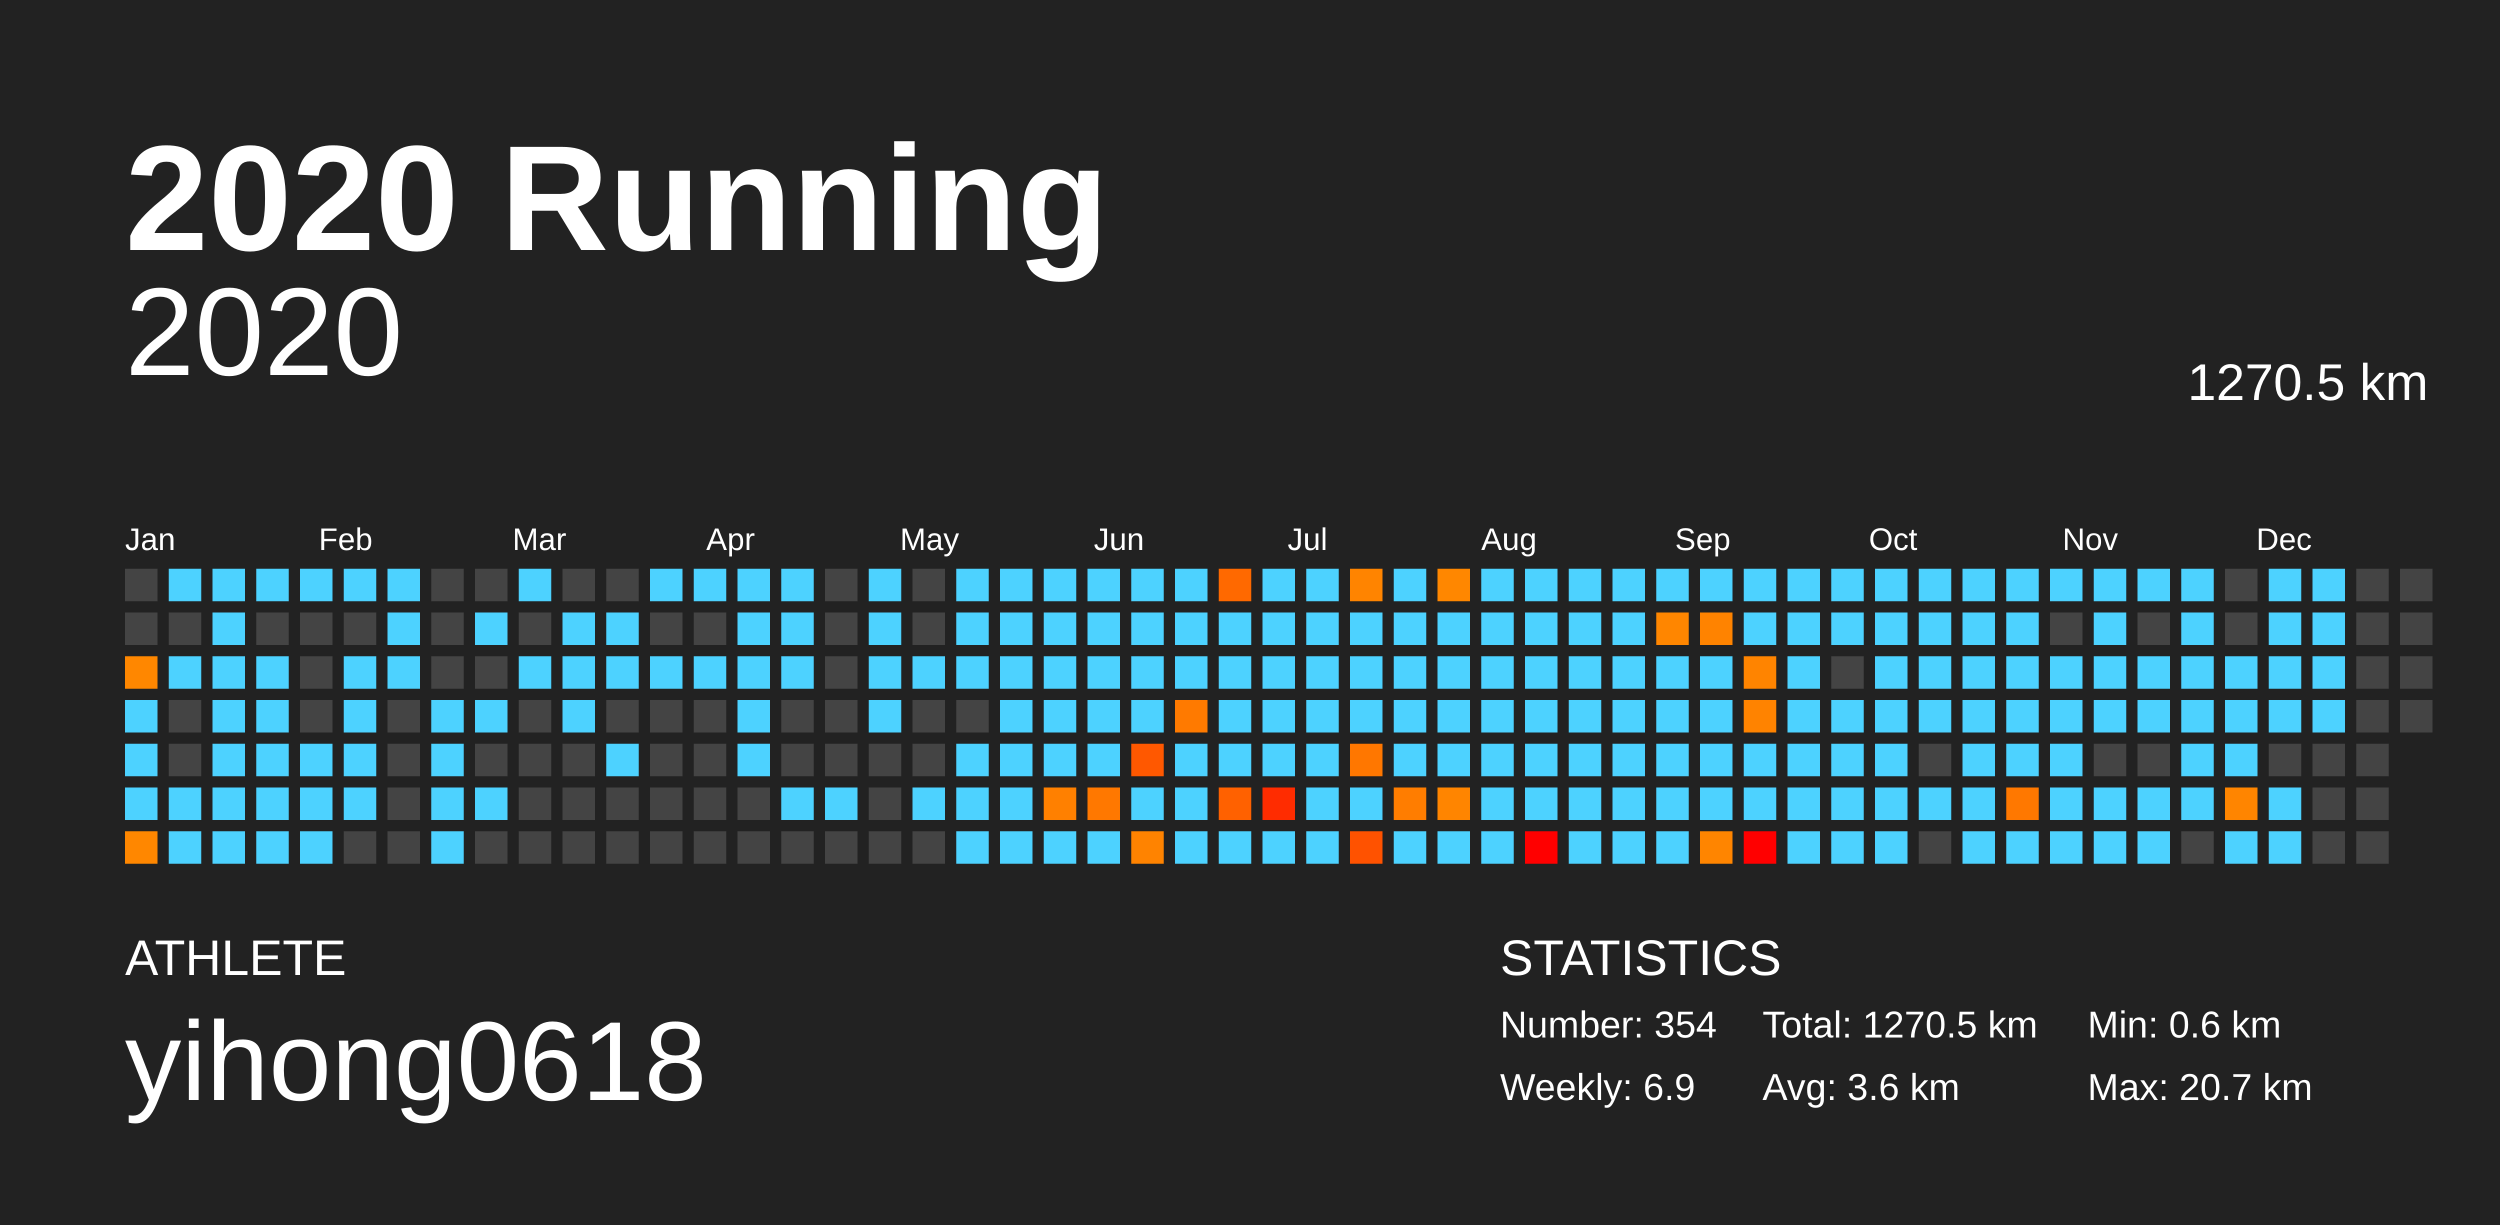
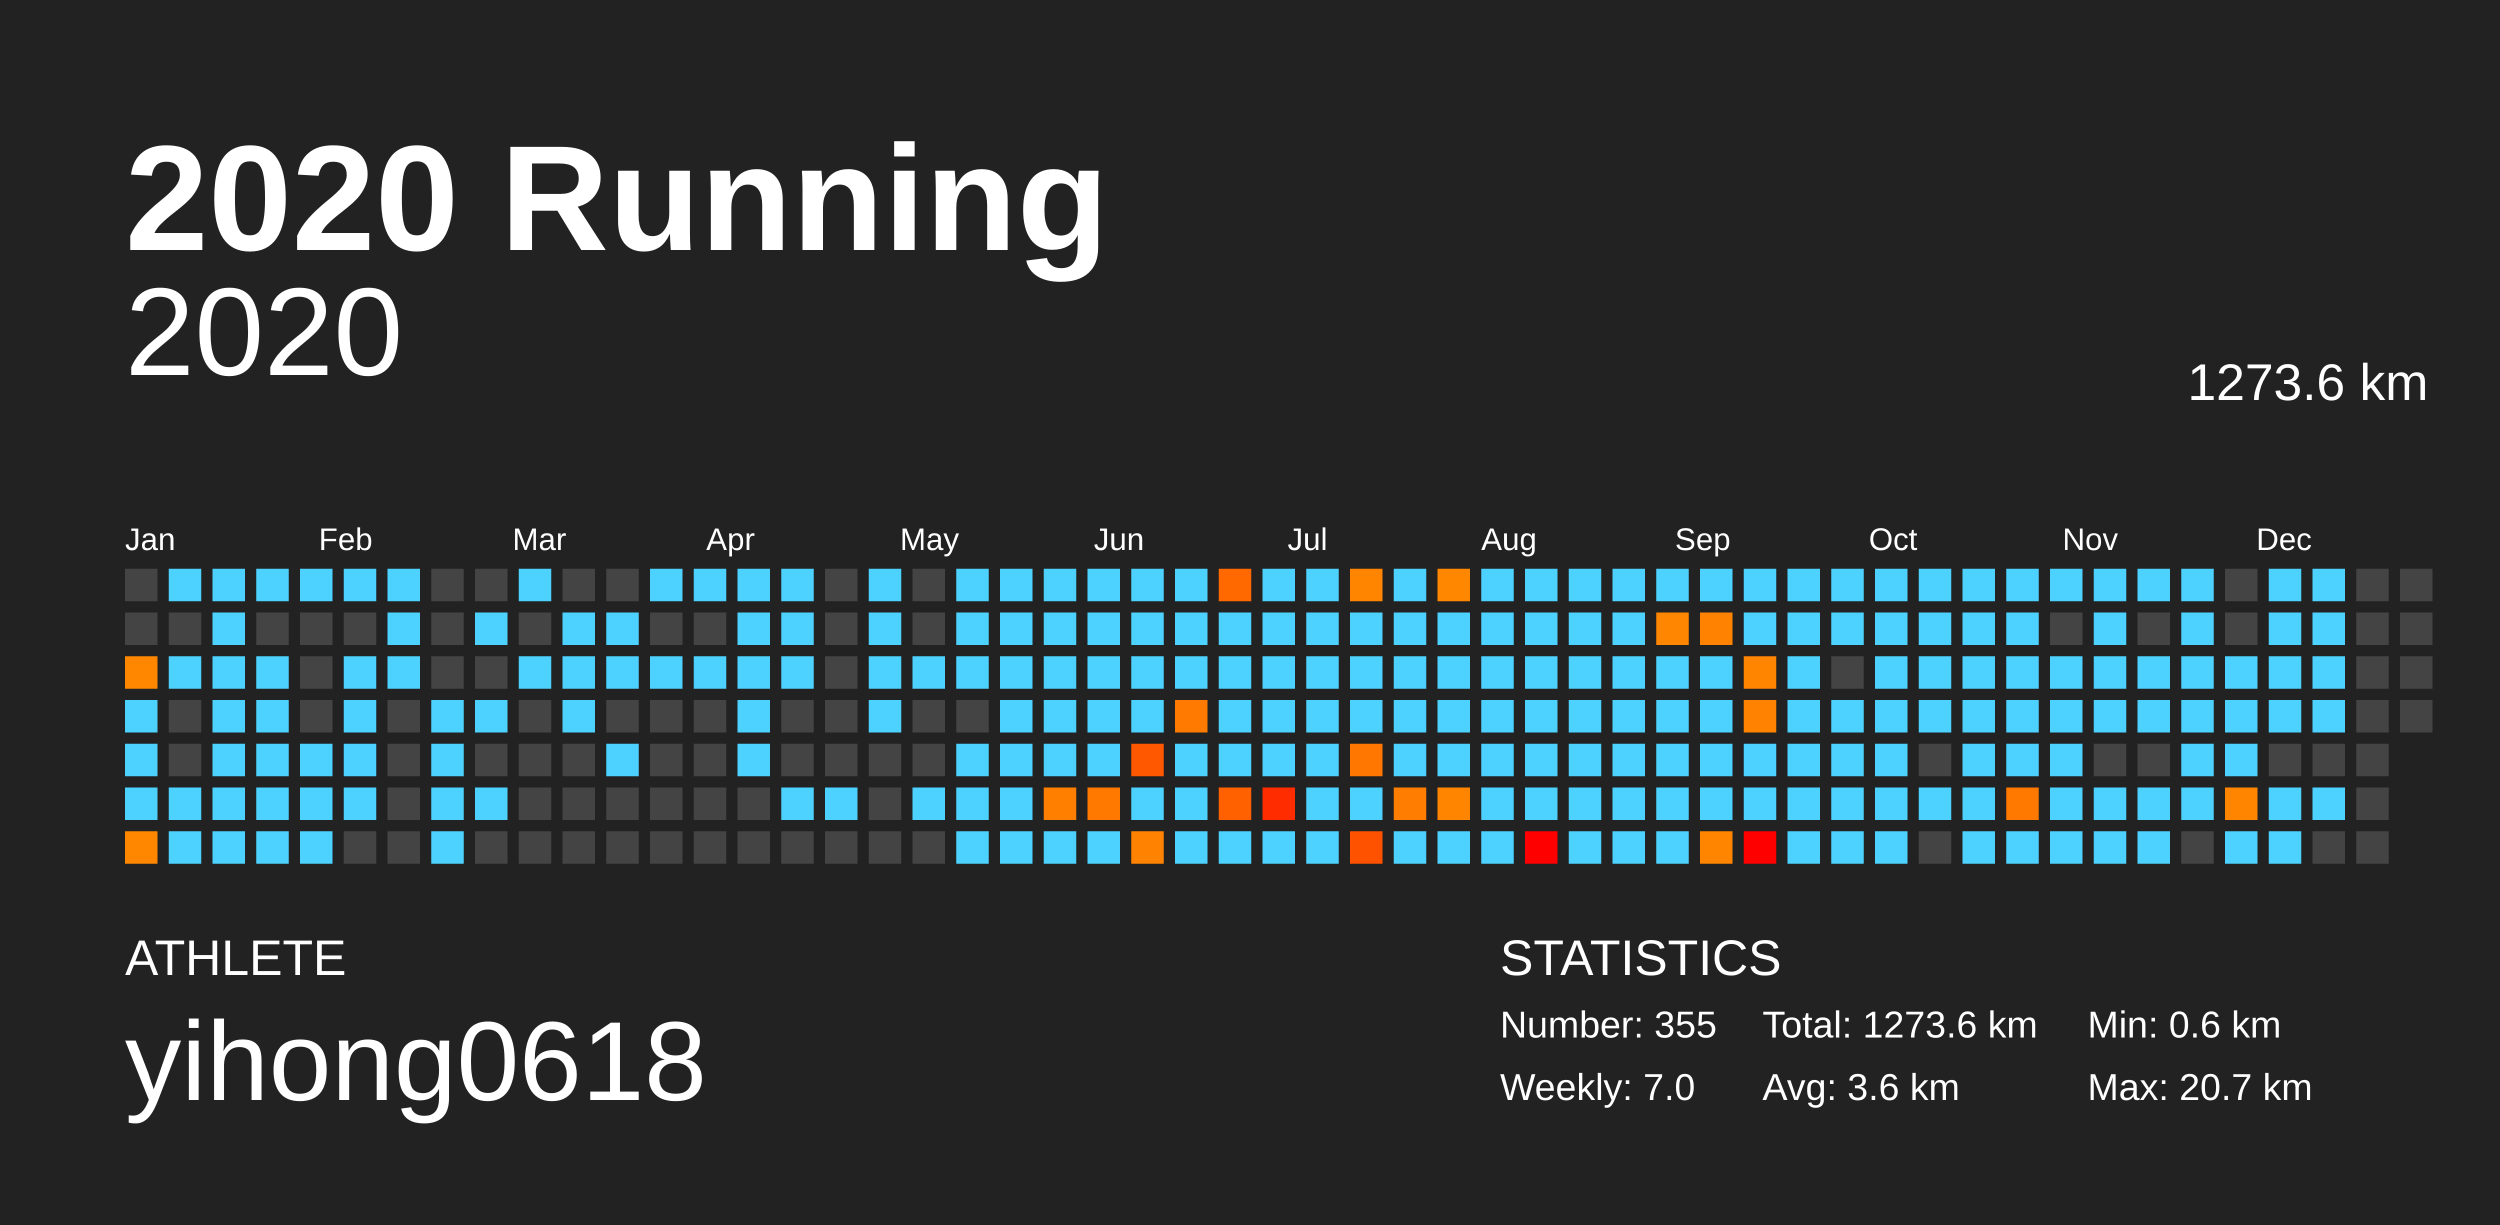
<svg xmlns="http://www.w3.org/2000/svg" baseProfile="full" height="98mm" version="1.1" viewBox="0,0,200,98" width="200mm">
  <defs />
  <rect fill="#222222" height="98" width="200" x="0" y="0" />
  <text fill="#FFFFFF" style="font-size:12px; font-family:Arial; font-weight:bold;" x="10" y="20">2020 Running</text>
  <text fill="#FFFFFF" style="font-size:4px; font-family:Arial" x="10" y="78">ATHLETE</text>
  <text fill="#FFFFFF" style="font-size:9px; font-family:Arial" x="10" y="88">yihong0618</text>
  <text fill="#FFFFFF" style="font-size:4px; font-family:Arial" x="120" y="78">STATISTICS</text>
-   <text fill="#FFFFFF" style="font-size:3px; font-family:Arial" x="120" y="83">Number: 354</text>
-   <text fill="#FFFFFF" style="font-size:3px; font-family:Arial" x="120" y="88">Weekly: 6.9</text>
-   <text fill="#FFFFFF" style="font-size:3px; font-family:Arial" x="141" y="83">Total: 1270.5 km</text>
+   <text fill="#FFFFFF" style="font-size:3px; font-family:Arial" x="120" y="83">Number: 355</text>
+   <text fill="#FFFFFF" style="font-size:3px; font-family:Arial" x="120" y="88">Weekly: 7.0</text>
+   <text fill="#FFFFFF" style="font-size:3px; font-family:Arial" x="141" y="83">Total: 1273.6 km</text>
  <text fill="#FFFFFF" style="font-size:3px; font-family:Arial" x="141" y="88">Avg: 3.6 km</text>
  <text fill="#FFFFFF" style="font-size:3px; font-family:Arial" x="167" y="83">Min: 0.6 km</text>
  <text fill="#FFFFFF" style="font-size:3px; font-family:Arial" x="167" y="88">Max: 20.7 km</text>
  <text alignment-baseline="hanging" fill="#FFFFFF" style="font-size:10.0px; font-family:Arial;" x="10" y="30">2020</text>
-   <text alignment-baseline="hanging" fill="#FFFFFF" style="font-size:4.125px; font-family:Arial;" x="175" y="32">1270.5 km</text>
+   <text alignment-baseline="hanging" fill="#FFFFFF" style="font-size:4.125px; font-family:Arial;" x="175" y="32">1273.6 km</text>
  <text fill="#FFFFFF" style="font-size:2.5px; font-family:Arial" x="10.0" y="44">Jan</text>
  <text fill="#FFFFFF" style="font-size:2.5px; font-family:Arial" x="25.5" y="44">Feb</text>
  <text fill="#FFFFFF" style="font-size:2.5px; font-family:Arial" x="41.0" y="44">Mar</text>
  <text fill="#FFFFFF" style="font-size:2.5px; font-family:Arial" x="56.5" y="44">Apr</text>
  <text fill="#FFFFFF" style="font-size:2.5px; font-family:Arial" x="72.0" y="44">May</text>
  <text fill="#FFFFFF" style="font-size:2.5px; font-family:Arial" x="87.5" y="44">Jun</text>
  <text fill="#FFFFFF" style="font-size:2.5px; font-family:Arial" x="103.0" y="44">Jul</text>
  <text fill="#FFFFFF" style="font-size:2.5px; font-family:Arial" x="118.5" y="44">Aug</text>
  <text fill="#FFFFFF" style="font-size:2.5px; font-family:Arial" x="134.0" y="44">Sep</text>
  <text fill="#FFFFFF" style="font-size:2.5px; font-family:Arial" x="149.5" y="44">Oct</text>
  <text fill="#FFFFFF" style="font-size:2.5px; font-family:Arial" x="165.0" y="44">Nov</text>
  <text fill="#FFFFFF" style="font-size:2.5px; font-family:Arial" x="180.5" y="44">Dec</text>
  <rect fill="#444444" height="2.6" width="2.6" x="10.0" y="45.5" />
  <rect fill="#444444" height="2.6" width="2.6" x="10.0" y="49.0" />
  <rect fill="#ff8700" height="2.6" width="2.6" x="10.0" y="52.5" />
  <rect fill="#4dd2ff" height="2.6" width="2.6" x="10.0" y="56.0" />
  <rect fill="#4dd2ff" height="2.6" width="2.6" x="10.0" y="59.5" />
  <rect fill="#4dd2ff" height="2.6" width="2.6" x="10.0" y="63.0" />
  <rect fill="#ff8700" height="2.6" width="2.6" x="10.0" y="66.5" />
  <rect fill="#4dd2ff" height="2.6" width="2.6" x="13.5" y="45.5" />
  <rect fill="#444444" height="2.6" width="2.6" x="13.5" y="49.0" />
  <rect fill="#4dd2ff" height="2.6" width="2.6" x="13.5" y="52.5" />
  <rect fill="#444444" height="2.6" width="2.6" x="13.5" y="56.0" />
  <rect fill="#444444" height="2.6" width="2.6" x="13.5" y="59.5" />
  <rect fill="#4dd2ff" height="2.6" width="2.6" x="13.5" y="63.0" />
  <rect fill="#4dd2ff" height="2.6" width="2.6" x="13.5" y="66.5" />
  <rect fill="#4dd2ff" height="2.6" width="2.6" x="17.0" y="45.5" />
  <rect fill="#4dd2ff" height="2.6" width="2.6" x="17.0" y="49.0" />
  <rect fill="#4dd2ff" height="2.6" width="2.6" x="17.0" y="52.5" />
  <rect fill="#4dd2ff" height="2.6" width="2.6" x="17.0" y="56.0" />
  <rect fill="#4dd2ff" height="2.6" width="2.6" x="17.0" y="59.5" />
  <rect fill="#4dd2ff" height="2.6" width="2.6" x="17.0" y="63.0" />
  <rect fill="#4dd2ff" height="2.6" width="2.6" x="17.0" y="66.5" />
  <rect fill="#4dd2ff" height="2.6" width="2.6" x="20.5" y="45.5" />
  <rect fill="#444444" height="2.6" width="2.6" x="20.5" y="49.0" />
  <rect fill="#4dd2ff" height="2.6" width="2.6" x="20.5" y="52.5" />
  <rect fill="#4dd2ff" height="2.6" width="2.6" x="20.5" y="56.0" />
  <rect fill="#4dd2ff" height="2.6" width="2.6" x="20.5" y="59.5" />
  <rect fill="#4dd2ff" height="2.6" width="2.6" x="20.5" y="63.0" />
  <rect fill="#4dd2ff" height="2.6" width="2.6" x="20.5" y="66.5" />
  <rect fill="#4dd2ff" height="2.6" width="2.6" x="24.0" y="45.5" />
  <rect fill="#444444" height="2.6" width="2.6" x="24.0" y="49.0" />
  <rect fill="#444444" height="2.6" width="2.6" x="24.0" y="52.5" />
  <rect fill="#444444" height="2.6" width="2.6" x="24.0" y="56.0" />
  <rect fill="#4dd2ff" height="2.6" width="2.6" x="24.0" y="59.5" />
  <rect fill="#4dd2ff" height="2.6" width="2.6" x="24.0" y="63.0" />
  <rect fill="#4dd2ff" height="2.6" width="2.6" x="24.0" y="66.5" />
  <rect fill="#4dd2ff" height="2.6" width="2.6" x="27.5" y="45.5" />
  <rect fill="#444444" height="2.6" width="2.6" x="27.5" y="49.0" />
  <rect fill="#4dd2ff" height="2.6" width="2.6" x="27.5" y="52.5" />
  <rect fill="#4dd2ff" height="2.6" width="2.6" x="27.5" y="56.0" />
  <rect fill="#4dd2ff" height="2.6" width="2.6" x="27.5" y="59.5" />
  <rect fill="#4dd2ff" height="2.6" width="2.6" x="27.5" y="63.0" />
  <rect fill="#444444" height="2.6" width="2.6" x="27.5" y="66.5" />
  <rect fill="#4dd2ff" height="2.6" width="2.6" x="31.0" y="45.5" />
  <rect fill="#4dd2ff" height="2.6" width="2.6" x="31.0" y="49.0" />
  <rect fill="#4dd2ff" height="2.6" width="2.6" x="31.0" y="52.5" />
  <rect fill="#444444" height="2.6" width="2.6" x="31.0" y="56.0" />
  <rect fill="#444444" height="2.6" width="2.6" x="31.0" y="59.5" />
  <rect fill="#444444" height="2.6" width="2.6" x="31.0" y="63.0" />
  <rect fill="#444444" height="2.6" width="2.6" x="31.0" y="66.5" />
  <rect fill="#444444" height="2.6" width="2.6" x="34.5" y="45.5" />
  <rect fill="#444444" height="2.6" width="2.6" x="34.5" y="49.0" />
  <rect fill="#444444" height="2.6" width="2.6" x="34.5" y="52.5" />
  <rect fill="#4dd2ff" height="2.6" width="2.6" x="34.5" y="56.0" />
  <rect fill="#4dd2ff" height="2.6" width="2.6" x="34.5" y="59.5" />
  <rect fill="#4dd2ff" height="2.6" width="2.6" x="34.5" y="63.0" />
  <rect fill="#4dd2ff" height="2.6" width="2.6" x="34.5" y="66.5" />
  <rect fill="#444444" height="2.6" width="2.6" x="38.0" y="45.5" />
  <rect fill="#4dd2ff" height="2.6" width="2.6" x="38.0" y="49.0" />
  <rect fill="#444444" height="2.6" width="2.6" x="38.0" y="52.5" />
  <rect fill="#4dd2ff" height="2.6" width="2.6" x="38.0" y="56.0" />
  <rect fill="#444444" height="2.6" width="2.6" x="38.0" y="59.5" />
  <rect fill="#4dd2ff" height="2.6" width="2.6" x="38.0" y="63.0" />
  <rect fill="#444444" height="2.6" width="2.6" x="38.0" y="66.5" />
  <rect fill="#4dd2ff" height="2.6" width="2.6" x="41.5" y="45.5" />
  <rect fill="#444444" height="2.6" width="2.6" x="41.5" y="49.0" />
  <rect fill="#4dd2ff" height="2.6" width="2.6" x="41.5" y="52.5" />
  <rect fill="#444444" height="2.6" width="2.6" x="41.5" y="56.0" />
  <rect fill="#444444" height="2.6" width="2.6" x="41.5" y="59.5" />
  <rect fill="#444444" height="2.6" width="2.6" x="41.5" y="63.0" />
  <rect fill="#444444" height="2.6" width="2.6" x="41.5" y="66.5" />
  <rect fill="#444444" height="2.6" width="2.6" x="45.0" y="45.5" />
  <rect fill="#4dd2ff" height="2.6" width="2.6" x="45.0" y="49.0" />
  <rect fill="#4dd2ff" height="2.6" width="2.6" x="45.0" y="52.5" />
  <rect fill="#4dd2ff" height="2.6" width="2.6" x="45.0" y="56.0" />
  <rect fill="#444444" height="2.6" width="2.6" x="45.0" y="59.5" />
  <rect fill="#444444" height="2.6" width="2.6" x="45.0" y="63.0" />
  <rect fill="#444444" height="2.6" width="2.6" x="45.0" y="66.5" />
  <rect fill="#444444" height="2.6" width="2.6" x="48.5" y="45.5" />
  <rect fill="#4dd2ff" height="2.6" width="2.6" x="48.5" y="49.0" />
  <rect fill="#4dd2ff" height="2.6" width="2.6" x="48.5" y="52.5" />
  <rect fill="#444444" height="2.6" width="2.6" x="48.5" y="56.0" />
  <rect fill="#4dd2ff" height="2.6" width="2.6" x="48.5" y="59.5" />
  <rect fill="#444444" height="2.6" width="2.6" x="48.5" y="63.0" />
  <rect fill="#444444" height="2.6" width="2.6" x="48.5" y="66.5" />
  <rect fill="#4dd2ff" height="2.6" width="2.6" x="52.0" y="45.5" />
  <rect fill="#444444" height="2.6" width="2.6" x="52.0" y="49.0" />
  <rect fill="#4dd2ff" height="2.6" width="2.6" x="52.0" y="52.5" />
  <rect fill="#444444" height="2.6" width="2.6" x="52.0" y="56.0" />
  <rect fill="#444444" height="2.6" width="2.6" x="52.0" y="59.5" />
  <rect fill="#444444" height="2.6" width="2.6" x="52.0" y="63.0" />
  <rect fill="#444444" height="2.6" width="2.6" x="52.0" y="66.5" />
  <rect fill="#4dd2ff" height="2.6" width="2.6" x="55.5" y="45.5" />
  <rect fill="#444444" height="2.6" width="2.6" x="55.5" y="49.0" />
  <rect fill="#4dd2ff" height="2.6" width="2.6" x="55.5" y="52.5" />
  <rect fill="#444444" height="2.6" width="2.6" x="55.5" y="56.0" />
  <rect fill="#444444" height="2.6" width="2.6" x="55.5" y="59.5" />
  <rect fill="#444444" height="2.6" width="2.6" x="55.5" y="63.0" />
  <rect fill="#444444" height="2.6" width="2.6" x="55.5" y="66.5" />
  <rect fill="#4dd2ff" height="2.6" width="2.6" x="59.0" y="45.5" />
  <rect fill="#4dd2ff" height="2.6" width="2.6" x="59.0" y="49.0" />
  <rect fill="#4dd2ff" height="2.6" width="2.6" x="59.0" y="52.5" />
  <rect fill="#4dd2ff" height="2.6" width="2.6" x="59.0" y="56.0" />
  <rect fill="#4dd2ff" height="2.6" width="2.6" x="59.0" y="59.5" />
  <rect fill="#444444" height="2.6" width="2.6" x="59.0" y="63.0" />
  <rect fill="#444444" height="2.6" width="2.6" x="59.0" y="66.5" />
  <rect fill="#4dd2ff" height="2.6" width="2.6" x="62.5" y="45.5" />
  <rect fill="#4dd2ff" height="2.6" width="2.6" x="62.5" y="49.0" />
  <rect fill="#4dd2ff" height="2.6" width="2.6" x="62.5" y="52.5" />
  <rect fill="#444444" height="2.6" width="2.6" x="62.5" y="56.0" />
  <rect fill="#444444" height="2.6" width="2.6" x="62.5" y="59.5" />
  <rect fill="#4dd2ff" height="2.6" width="2.6" x="62.5" y="63.0" />
  <rect fill="#444444" height="2.6" width="2.6" x="62.5" y="66.5" />
  <rect fill="#444444" height="2.6" width="2.6" x="66.0" y="45.5" />
  <rect fill="#444444" height="2.6" width="2.6" x="66.0" y="49.0" />
  <rect fill="#444444" height="2.6" width="2.6" x="66.0" y="52.5" />
  <rect fill="#444444" height="2.6" width="2.6" x="66.0" y="56.0" />
  <rect fill="#444444" height="2.6" width="2.6" x="66.0" y="59.5" />
  <rect fill="#4dd2ff" height="2.6" width="2.6" x="66.0" y="63.0" />
  <rect fill="#444444" height="2.6" width="2.6" x="66.0" y="66.5" />
  <rect fill="#4dd2ff" height="2.6" width="2.6" x="69.5" y="45.5" />
  <rect fill="#4dd2ff" height="2.6" width="2.6" x="69.5" y="49.0" />
  <rect fill="#4dd2ff" height="2.6" width="2.6" x="69.5" y="52.5" />
  <rect fill="#4dd2ff" height="2.6" width="2.6" x="69.5" y="56.0" />
  <rect fill="#444444" height="2.6" width="2.6" x="69.5" y="59.5" />
  <rect fill="#444444" height="2.6" width="2.6" x="69.5" y="63.0" />
  <rect fill="#444444" height="2.6" width="2.6" x="69.5" y="66.5" />
  <rect fill="#444444" height="2.6" width="2.6" x="73.0" y="45.5" />
  <rect fill="#444444" height="2.6" width="2.6" x="73.0" y="49.0" />
  <rect fill="#4dd2ff" height="2.6" width="2.6" x="73.0" y="52.5" />
  <rect fill="#444444" height="2.6" width="2.6" x="73.0" y="56.0" />
  <rect fill="#444444" height="2.6" width="2.6" x="73.0" y="59.5" />
  <rect fill="#4dd2ff" height="2.6" width="2.6" x="73.0" y="63.0" />
  <rect fill="#444444" height="2.6" width="2.6" x="73.0" y="66.5" />
  <rect fill="#4dd2ff" height="2.6" width="2.6" x="76.5" y="45.5" />
  <rect fill="#4dd2ff" height="2.6" width="2.6" x="76.5" y="49.0" />
  <rect fill="#4dd2ff" height="2.6" width="2.6" x="76.5" y="52.5" />
  <rect fill="#444444" height="2.6" width="2.6" x="76.5" y="56.0" />
  <rect fill="#4dd2ff" height="2.6" width="2.6" x="76.5" y="59.5" />
  <rect fill="#4dd2ff" height="2.6" width="2.6" x="76.5" y="63.0" />
  <rect fill="#4dd2ff" height="2.6" width="2.6" x="76.5" y="66.5" />
  <rect fill="#4dd2ff" height="2.6" width="2.6" x="80.0" y="45.5" />
  <rect fill="#4dd2ff" height="2.6" width="2.6" x="80.0" y="49.0" />
  <rect fill="#4dd2ff" height="2.6" width="2.6" x="80.0" y="52.5" />
  <rect fill="#4dd2ff" height="2.6" width="2.6" x="80.0" y="56.0" />
  <rect fill="#4dd2ff" height="2.6" width="2.6" x="80.0" y="59.5" />
  <rect fill="#4dd2ff" height="2.6" width="2.6" x="80.0" y="63.0" />
  <rect fill="#4dd2ff" height="2.6" width="2.6" x="80.0" y="66.5" />
  <rect fill="#4dd2ff" height="2.6" width="2.6" x="83.5" y="45.5" />
  <rect fill="#4dd2ff" height="2.6" width="2.6" x="83.5" y="49.0" />
  <rect fill="#4dd2ff" height="2.6" width="2.6" x="83.5" y="52.5" />
  <rect fill="#4dd2ff" height="2.6" width="2.6" x="83.5" y="56.0" />
  <rect fill="#4dd2ff" height="2.6" width="2.6" x="83.5" y="59.5" />
  <rect fill="#ff8000" height="2.6" width="2.6" x="83.5" y="63.0" />
  <rect fill="#4dd2ff" height="2.6" width="2.6" x="83.5" y="66.5" />
  <rect fill="#4dd2ff" height="2.6" width="2.6" x="87.0" y="45.5" />
  <rect fill="#4dd2ff" height="2.6" width="2.6" x="87.0" y="49.0" />
  <rect fill="#4dd2ff" height="2.6" width="2.6" x="87.0" y="52.5" />
  <rect fill="#4dd2ff" height="2.6" width="2.6" x="87.0" y="56.0" />
  <rect fill="#4dd2ff" height="2.6" width="2.6" x="87.0" y="59.5" />
  <rect fill="#ff7800" height="2.6" width="2.6" x="87.0" y="63.0" />
  <rect fill="#4dd2ff" height="2.6" width="2.6" x="87.0" y="66.5" />
  <rect fill="#4dd2ff" height="2.6" width="2.6" x="90.5" y="45.5" />
  <rect fill="#4dd2ff" height="2.6" width="2.6" x="90.5" y="49.0" />
  <rect fill="#4dd2ff" height="2.6" width="2.6" x="90.5" y="52.5" />
  <rect fill="#4dd2ff" height="2.6" width="2.6" x="90.5" y="56.0" />
  <rect fill="#ff5800" height="2.6" width="2.6" x="90.5" y="59.5" />
  <rect fill="#4dd2ff" height="2.6" width="2.6" x="90.5" y="63.0" />
  <rect fill="#ff8300" height="2.6" width="2.6" x="90.5" y="66.5" />
  <rect fill="#4dd2ff" height="2.6" width="2.6" x="94.0" y="45.5" />
  <rect fill="#4dd2ff" height="2.6" width="2.6" x="94.0" y="49.0" />
  <rect fill="#4dd2ff" height="2.6" width="2.6" x="94.0" y="52.5" />
  <rect fill="#ff7a00" height="2.6" width="2.6" x="94.0" y="56.0" />
  <rect fill="#4dd2ff" height="2.6" width="2.6" x="94.0" y="59.5" />
  <rect fill="#4dd2ff" height="2.6" width="2.6" x="94.0" y="63.0" />
  <rect fill="#4dd2ff" height="2.6" width="2.6" x="94.0" y="66.5" />
  <rect fill="#ff6900" height="2.6" width="2.6" x="97.5" y="45.5" />
  <rect fill="#4dd2ff" height="2.6" width="2.6" x="97.5" y="49.0" />
  <rect fill="#4dd2ff" height="2.6" width="2.6" x="97.5" y="52.5" />
  <rect fill="#4dd2ff" height="2.6" width="2.6" x="97.5" y="56.0" />
  <rect fill="#4dd2ff" height="2.6" width="2.6" x="97.5" y="59.5" />
  <rect fill="#ff6100" height="2.6" width="2.6" x="97.5" y="63.0" />
  <rect fill="#4dd2ff" height="2.6" width="2.6" x="97.5" y="66.5" />
  <rect fill="#4dd2ff" height="2.6" width="2.6" x="101.0" y="45.5" />
  <rect fill="#4dd2ff" height="2.6" width="2.6" x="101.0" y="49.0" />
  <rect fill="#4dd2ff" height="2.6" width="2.6" x="101.0" y="52.5" />
  <rect fill="#4dd2ff" height="2.6" width="2.6" x="101.0" y="56.0" />
  <rect fill="#4dd2ff" height="2.6" width="2.6" x="101.0" y="59.5" />
  <rect fill="#ff2c00" height="2.6" width="2.6" x="101.0" y="63.0" />
  <rect fill="#4dd2ff" height="2.6" width="2.6" x="101.0" y="66.5" />
  <rect fill="#4dd2ff" height="2.6" width="2.6" x="104.5" y="45.5" />
  <rect fill="#4dd2ff" height="2.6" width="2.6" x="104.5" y="49.0" />
  <rect fill="#4dd2ff" height="2.6" width="2.6" x="104.5" y="52.5" />
  <rect fill="#4dd2ff" height="2.6" width="2.6" x="104.5" y="56.0" />
  <rect fill="#4dd2ff" height="2.6" width="2.6" x="104.5" y="59.5" />
  <rect fill="#4dd2ff" height="2.6" width="2.6" x="104.5" y="63.0" />
  <rect fill="#4dd2ff" height="2.6" width="2.6" x="104.5" y="66.5" />
  <rect fill="#ff8400" height="2.6" width="2.6" x="108.0" y="45.5" />
  <rect fill="#4dd2ff" height="2.6" width="2.6" x="108.0" y="49.0" />
  <rect fill="#4dd2ff" height="2.6" width="2.6" x="108.0" y="52.5" />
  <rect fill="#4dd2ff" height="2.6" width="2.6" x="108.0" y="56.0" />
  <rect fill="#ff7700" height="2.6" width="2.6" x="108.0" y="59.5" />
  <rect fill="#4dd2ff" height="2.6" width="2.6" x="108.0" y="63.0" />
  <rect fill="#ff5200" height="2.6" width="2.6" x="108.0" y="66.5" />
  <rect fill="#4dd2ff" height="2.6" width="2.6" x="111.5" y="45.5" />
  <rect fill="#4dd2ff" height="2.6" width="2.6" x="111.5" y="49.0" />
  <rect fill="#4dd2ff" height="2.6" width="2.6" x="111.5" y="52.5" />
  <rect fill="#4dd2ff" height="2.6" width="2.6" x="111.5" y="56.0" />
  <rect fill="#4dd2ff" height="2.6" width="2.6" x="111.5" y="59.5" />
  <rect fill="#ff7d00" height="2.6" width="2.6" x="111.5" y="63.0" />
  <rect fill="#4dd2ff" height="2.6" width="2.6" x="111.5" y="66.5" />
  <rect fill="#ff8700" height="2.6" width="2.6" x="115.0" y="45.5" />
  <rect fill="#4dd2ff" height="2.6" width="2.6" x="115.0" y="49.0" />
  <rect fill="#4dd2ff" height="2.6" width="2.6" x="115.0" y="52.5" />
  <rect fill="#4dd2ff" height="2.6" width="2.6" x="115.0" y="56.0" />
  <rect fill="#4dd2ff" height="2.6" width="2.6" x="115.0" y="59.5" />
  <rect fill="#ff8500" height="2.6" width="2.6" x="115.0" y="63.0" />
  <rect fill="#4dd2ff" height="2.6" width="2.6" x="115.0" y="66.5" />
  <rect fill="#4dd2ff" height="2.6" width="2.6" x="118.5" y="45.5" />
  <rect fill="#4dd2ff" height="2.6" width="2.6" x="118.5" y="49.0" />
  <rect fill="#4dd2ff" height="2.6" width="2.6" x="118.5" y="52.5" />
  <rect fill="#4dd2ff" height="2.6" width="2.6" x="118.5" y="56.0" />
  <rect fill="#4dd2ff" height="2.6" width="2.6" x="118.5" y="59.5" />
  <rect fill="#4dd2ff" height="2.6" width="2.6" x="118.5" y="63.0" />
  <rect fill="#4dd2ff" height="2.6" width="2.6" x="118.5" y="66.5" />
  <rect fill="#4dd2ff" height="2.6" width="2.6" x="122.0" y="45.5" />
  <rect fill="#4dd2ff" height="2.6" width="2.6" x="122.0" y="49.0" />
  <rect fill="#4dd2ff" height="2.6" width="2.6" x="122.0" y="52.5" />
  <rect fill="#4dd2ff" height="2.6" width="2.6" x="122.0" y="56.0" />
  <rect fill="#4dd2ff" height="2.6" width="2.6" x="122.0" y="59.5" />
  <rect fill="#4dd2ff" height="2.6" width="2.6" x="122.0" y="63.0" />
  <rect fill="red" height="2.6" width="2.6" x="122.0" y="66.5" />
  <rect fill="#4dd2ff" height="2.6" width="2.6" x="125.5" y="45.5" />
  <rect fill="#4dd2ff" height="2.6" width="2.6" x="125.5" y="49.0" />
  <rect fill="#4dd2ff" height="2.6" width="2.6" x="125.5" y="52.5" />
  <rect fill="#4dd2ff" height="2.6" width="2.6" x="125.5" y="56.0" />
  <rect fill="#4dd2ff" height="2.6" width="2.6" x="125.5" y="59.5" />
  <rect fill="#4dd2ff" height="2.6" width="2.6" x="125.5" y="63.0" />
  <rect fill="#4dd2ff" height="2.6" width="2.6" x="125.5" y="66.5" />
  <rect fill="#4dd2ff" height="2.6" width="2.6" x="129.0" y="45.5" />
  <rect fill="#4dd2ff" height="2.6" width="2.6" x="129.0" y="49.0" />
  <rect fill="#4dd2ff" height="2.6" width="2.6" x="129.0" y="52.5" />
  <rect fill="#4dd2ff" height="2.6" width="2.6" x="129.0" y="56.0" />
  <rect fill="#4dd2ff" height="2.6" width="2.6" x="129.0" y="59.5" />
  <rect fill="#4dd2ff" height="2.6" width="2.6" x="129.0" y="63.0" />
  <rect fill="#4dd2ff" height="2.6" width="2.6" x="129.0" y="66.5" />
  <rect fill="#4dd2ff" height="2.6" width="2.6" x="132.5" y="45.5" />
  <rect fill="#ff8600" height="2.6" width="2.6" x="132.5" y="49.0" />
  <rect fill="#4dd2ff" height="2.6" width="2.6" x="132.5" y="52.5" />
  <rect fill="#4dd2ff" height="2.6" width="2.6" x="132.5" y="56.0" />
  <rect fill="#4dd2ff" height="2.6" width="2.6" x="132.5" y="59.5" />
  <rect fill="#4dd2ff" height="2.6" width="2.6" x="132.5" y="63.0" />
  <rect fill="#4dd2ff" height="2.6" width="2.6" x="132.5" y="66.5" />
  <rect fill="#4dd2ff" height="2.6" width="2.6" x="136.0" y="45.5" />
  <rect fill="#ff8300" height="2.6" width="2.6" x="136.0" y="49.0" />
  <rect fill="#4dd2ff" height="2.6" width="2.6" x="136.0" y="52.5" />
  <rect fill="#4dd2ff" height="2.6" width="2.6" x="136.0" y="56.0" />
  <rect fill="#4dd2ff" height="2.6" width="2.6" x="136.0" y="59.5" />
  <rect fill="#4dd2ff" height="2.6" width="2.6" x="136.0" y="63.0" />
  <rect fill="#ff8500" height="2.6" width="2.6" x="136.0" y="66.5" />
  <rect fill="#4dd2ff" height="2.6" width="2.6" x="139.5" y="45.5" />
  <rect fill="#4dd2ff" height="2.6" width="2.6" x="139.5" y="49.0" />
  <rect fill="#ff8400" height="2.6" width="2.6" x="139.5" y="52.5" />
  <rect fill="#ff8300" height="2.6" width="2.6" x="139.5" y="56.0" />
  <rect fill="#4dd2ff" height="2.6" width="2.6" x="139.5" y="59.5" />
  <rect fill="#4dd2ff" height="2.6" width="2.6" x="139.5" y="63.0" />
  <rect fill="red" height="2.6" width="2.6" x="139.5" y="66.5" />
  <rect fill="#4dd2ff" height="2.6" width="2.6" x="143.0" y="45.5" />
  <rect fill="#4dd2ff" height="2.6" width="2.6" x="143.0" y="49.0" />
  <rect fill="#4dd2ff" height="2.6" width="2.6" x="143.0" y="52.5" />
  <rect fill="#4dd2ff" height="2.6" width="2.6" x="143.0" y="56.0" />
  <rect fill="#4dd2ff" height="2.6" width="2.6" x="143.0" y="59.5" />
  <rect fill="#4dd2ff" height="2.6" width="2.6" x="143.0" y="63.0" />
  <rect fill="#4dd2ff" height="2.6" width="2.6" x="143.0" y="66.5" />
  <rect fill="#4dd2ff" height="2.6" width="2.6" x="146.5" y="45.5" />
  <rect fill="#4dd2ff" height="2.6" width="2.6" x="146.5" y="49.0" />
  <rect fill="#444444" height="2.6" width="2.6" x="146.5" y="52.5" />
  <rect fill="#4dd2ff" height="2.6" width="2.6" x="146.5" y="56.0" />
  <rect fill="#4dd2ff" height="2.6" width="2.6" x="146.5" y="59.5" />
  <rect fill="#4dd2ff" height="2.6" width="2.6" x="146.5" y="63.0" />
  <rect fill="#4dd2ff" height="2.6" width="2.6" x="146.5" y="66.5" />
  <rect fill="#4dd2ff" height="2.6" width="2.6" x="150.0" y="45.5" />
  <rect fill="#4dd2ff" height="2.6" width="2.6" x="150.0" y="49.0" />
  <rect fill="#4dd2ff" height="2.6" width="2.6" x="150.0" y="52.5" />
  <rect fill="#4dd2ff" height="2.6" width="2.6" x="150.0" y="56.0" />
  <rect fill="#4dd2ff" height="2.6" width="2.6" x="150.0" y="59.5" />
  <rect fill="#4dd2ff" height="2.6" width="2.6" x="150.0" y="63.0" />
  <rect fill="#4dd2ff" height="2.6" width="2.6" x="150.0" y="66.5" />
  <rect fill="#4dd2ff" height="2.6" width="2.6" x="153.5" y="45.5" />
  <rect fill="#4dd2ff" height="2.6" width="2.6" x="153.5" y="49.0" />
  <rect fill="#4dd2ff" height="2.6" width="2.6" x="153.5" y="52.5" />
  <rect fill="#4dd2ff" height="2.6" width="2.6" x="153.5" y="56.0" />
  <rect fill="#444444" height="2.6" width="2.6" x="153.5" y="59.5" />
  <rect fill="#4dd2ff" height="2.6" width="2.6" x="153.5" y="63.0" />
  <rect fill="#444444" height="2.6" width="2.6" x="153.5" y="66.5" />
  <rect fill="#4dd2ff" height="2.6" width="2.6" x="157.0" y="45.5" />
  <rect fill="#4dd2ff" height="2.6" width="2.6" x="157.0" y="49.0" />
  <rect fill="#4dd2ff" height="2.6" width="2.6" x="157.0" y="52.5" />
  <rect fill="#4dd2ff" height="2.6" width="2.6" x="157.0" y="56.0" />
  <rect fill="#4dd2ff" height="2.6" width="2.6" x="157.0" y="59.5" />
  <rect fill="#4dd2ff" height="2.6" width="2.6" x="157.0" y="63.0" />
  <rect fill="#4dd2ff" height="2.6" width="2.6" x="157.0" y="66.5" />
  <rect fill="#4dd2ff" height="2.6" width="2.6" x="160.5" y="45.5" />
  <rect fill="#4dd2ff" height="2.6" width="2.6" x="160.5" y="49.0" />
  <rect fill="#4dd2ff" height="2.6" width="2.6" x="160.5" y="52.5" />
  <rect fill="#4dd2ff" height="2.6" width="2.6" x="160.5" y="56.0" />
  <rect fill="#4dd2ff" height="2.6" width="2.6" x="160.5" y="59.5" />
  <rect fill="#ff7800" height="2.6" width="2.6" x="160.5" y="63.0" />
  <rect fill="#4dd2ff" height="2.6" width="2.6" x="160.5" y="66.5" />
  <rect fill="#4dd2ff" height="2.6" width="2.6" x="164.0" y="45.5" />
  <rect fill="#444444" height="2.6" width="2.6" x="164.0" y="49.0" />
  <rect fill="#4dd2ff" height="2.6" width="2.6" x="164.0" y="52.5" />
  <rect fill="#4dd2ff" height="2.6" width="2.6" x="164.0" y="56.0" />
  <rect fill="#4dd2ff" height="2.6" width="2.6" x="164.0" y="59.5" />
  <rect fill="#4dd2ff" height="2.6" width="2.6" x="164.0" y="63.0" />
  <rect fill="#4dd2ff" height="2.6" width="2.6" x="164.0" y="66.5" />
  <rect fill="#4dd2ff" height="2.6" width="2.6" x="167.5" y="45.5" />
  <rect fill="#4dd2ff" height="2.6" width="2.6" x="167.5" y="49.0" />
  <rect fill="#4dd2ff" height="2.6" width="2.6" x="167.5" y="52.5" />
  <rect fill="#4dd2ff" height="2.6" width="2.6" x="167.5" y="56.0" />
  <rect fill="#444444" height="2.6" width="2.6" x="167.5" y="59.5" />
  <rect fill="#4dd2ff" height="2.6" width="2.6" x="167.5" y="63.0" />
  <rect fill="#4dd2ff" height="2.6" width="2.6" x="167.5" y="66.5" />
  <rect fill="#4dd2ff" height="2.6" width="2.6" x="171.0" y="45.5" />
  <rect fill="#444444" height="2.6" width="2.6" x="171.0" y="49.0" />
  <rect fill="#4dd2ff" height="2.6" width="2.6" x="171.0" y="52.5" />
  <rect fill="#4dd2ff" height="2.6" width="2.6" x="171.0" y="56.0" />
  <rect fill="#444444" height="2.6" width="2.6" x="171.0" y="59.5" />
  <rect fill="#4dd2ff" height="2.6" width="2.6" x="171.0" y="63.0" />
  <rect fill="#4dd2ff" height="2.6" width="2.6" x="171.0" y="66.5" />
  <rect fill="#4dd2ff" height="2.6" width="2.6" x="174.5" y="45.5" />
  <rect fill="#4dd2ff" height="2.6" width="2.6" x="174.5" y="49.0" />
  <rect fill="#4dd2ff" height="2.6" width="2.6" x="174.5" y="52.5" />
  <rect fill="#4dd2ff" height="2.6" width="2.6" x="174.5" y="56.0" />
  <rect fill="#4dd2ff" height="2.6" width="2.6" x="174.5" y="59.5" />
  <rect fill="#4dd2ff" height="2.6" width="2.6" x="174.5" y="63.0" />
  <rect fill="#444444" height="2.6" width="2.6" x="174.5" y="66.5" />
  <rect fill="#444444" height="2.6" width="2.6" x="178.0" y="45.5" />
  <rect fill="#444444" height="2.6" width="2.6" x="178.0" y="49.0" />
  <rect fill="#4dd2ff" height="2.6" width="2.6" x="178.0" y="52.5" />
  <rect fill="#4dd2ff" height="2.6" width="2.6" x="178.0" y="56.0" />
  <rect fill="#4dd2ff" height="2.6" width="2.6" x="178.0" y="59.5" />
  <rect fill="#ff8500" height="2.6" width="2.6" x="178.0" y="63.0" />
  <rect fill="#4dd2ff" height="2.6" width="2.6" x="178.0" y="66.5" />
  <rect fill="#4dd2ff" height="2.6" width="2.6" x="181.5" y="45.5" />
  <rect fill="#4dd2ff" height="2.6" width="2.6" x="181.5" y="49.0" />
  <rect fill="#4dd2ff" height="2.6" width="2.6" x="181.5" y="52.5" />
  <rect fill="#4dd2ff" height="2.6" width="2.6" x="181.5" y="56.0" />
  <rect fill="#444444" height="2.6" width="2.6" x="181.5" y="59.5" />
  <rect fill="#4dd2ff" height="2.6" width="2.6" x="181.5" y="63.0" />
  <rect fill="#4dd2ff" height="2.6" width="2.6" x="181.5" y="66.5" />
  <rect fill="#4dd2ff" height="2.6" width="2.6" x="185.0" y="45.5" />
  <rect fill="#4dd2ff" height="2.6" width="2.6" x="185.0" y="49.0" />
  <rect fill="#4dd2ff" height="2.6" width="2.6" x="185.0" y="52.5" />
  <rect fill="#4dd2ff" height="2.6" width="2.6" x="185.0" y="56.0" />
  <rect fill="#444444" height="2.6" width="2.6" x="185.0" y="59.5" />
-   <rect fill="#444444" height="2.6" width="2.6" x="185.0" y="63.0" />
+   <rect fill="#4dd2ff" height="2.6" width="2.6" x="185.0" y="63.0" />
  <rect fill="#444444" height="2.6" width="2.6" x="185.0" y="66.5" />
  <rect fill="#444444" height="2.6" width="2.6" x="188.5" y="45.5" />
  <rect fill="#444444" height="2.6" width="2.6" x="188.5" y="49.0" />
  <rect fill="#444444" height="2.6" width="2.6" x="188.5" y="52.5" />
  <rect fill="#444444" height="2.6" width="2.6" x="188.5" y="56.0" />
  <rect fill="#444444" height="2.6" width="2.6" x="188.5" y="59.5" />
  <rect fill="#444444" height="2.6" width="2.6" x="188.5" y="63.0" />
  <rect fill="#444444" height="2.6" width="2.6" x="188.5" y="66.5" />
  <rect fill="#444444" height="2.6" width="2.6" x="192.0" y="45.5" />
  <rect fill="#444444" height="2.6" width="2.6" x="192.0" y="49.0" />
  <rect fill="#444444" height="2.6" width="2.6" x="192.0" y="52.5" />
  <rect fill="#444444" height="2.6" width="2.6" x="192.0" y="56.0" />
</svg>
